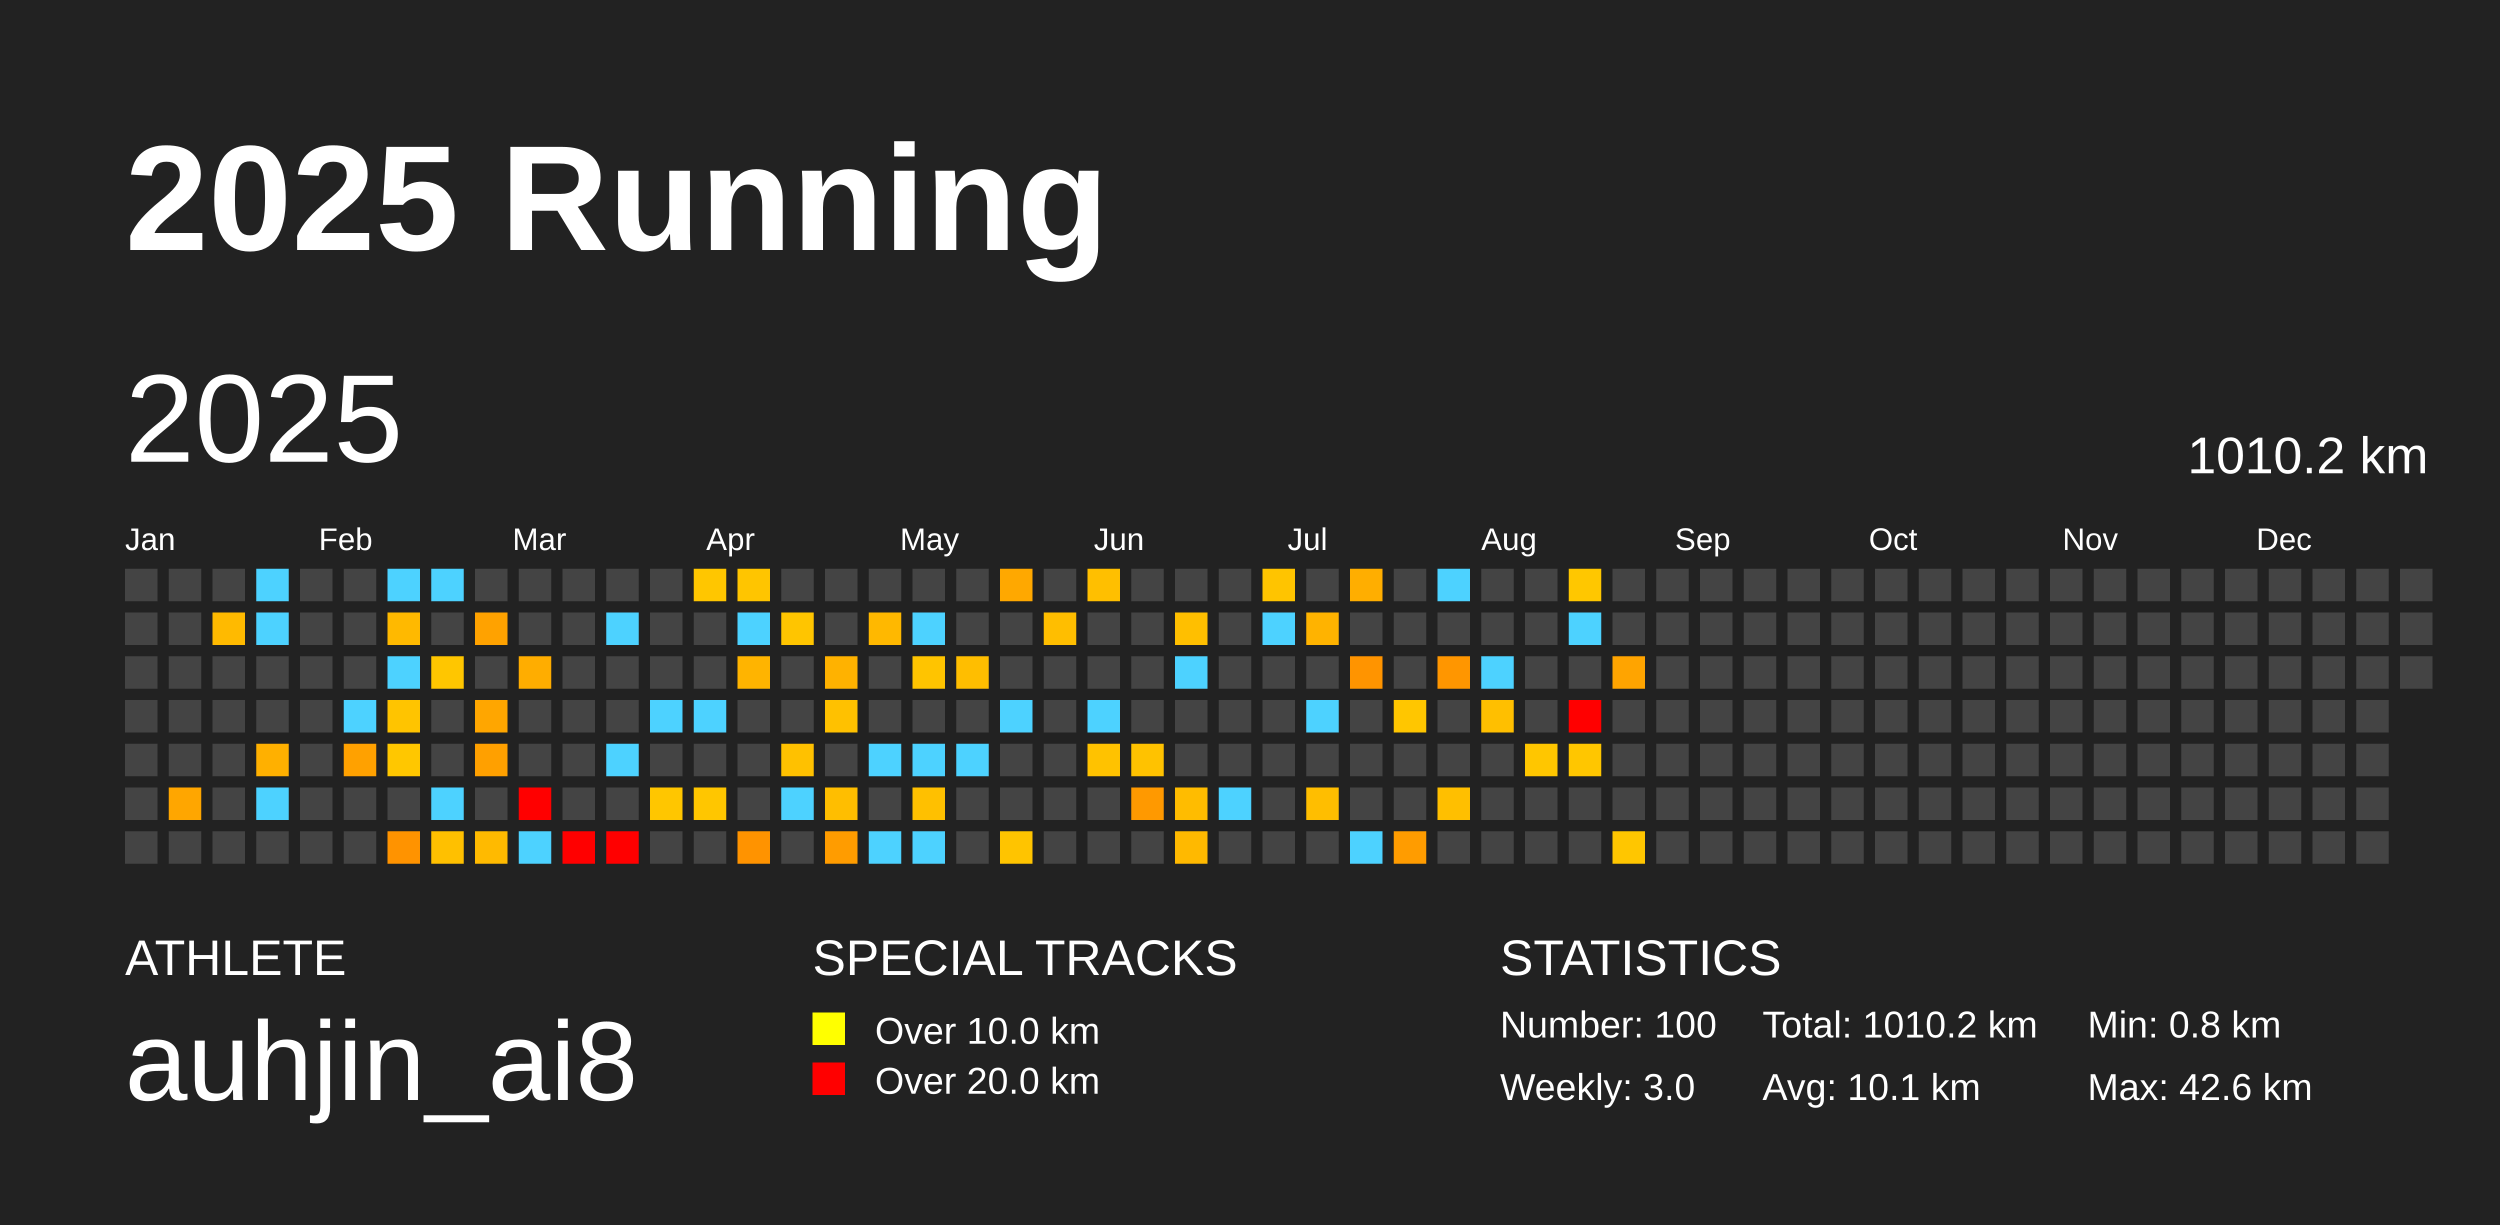
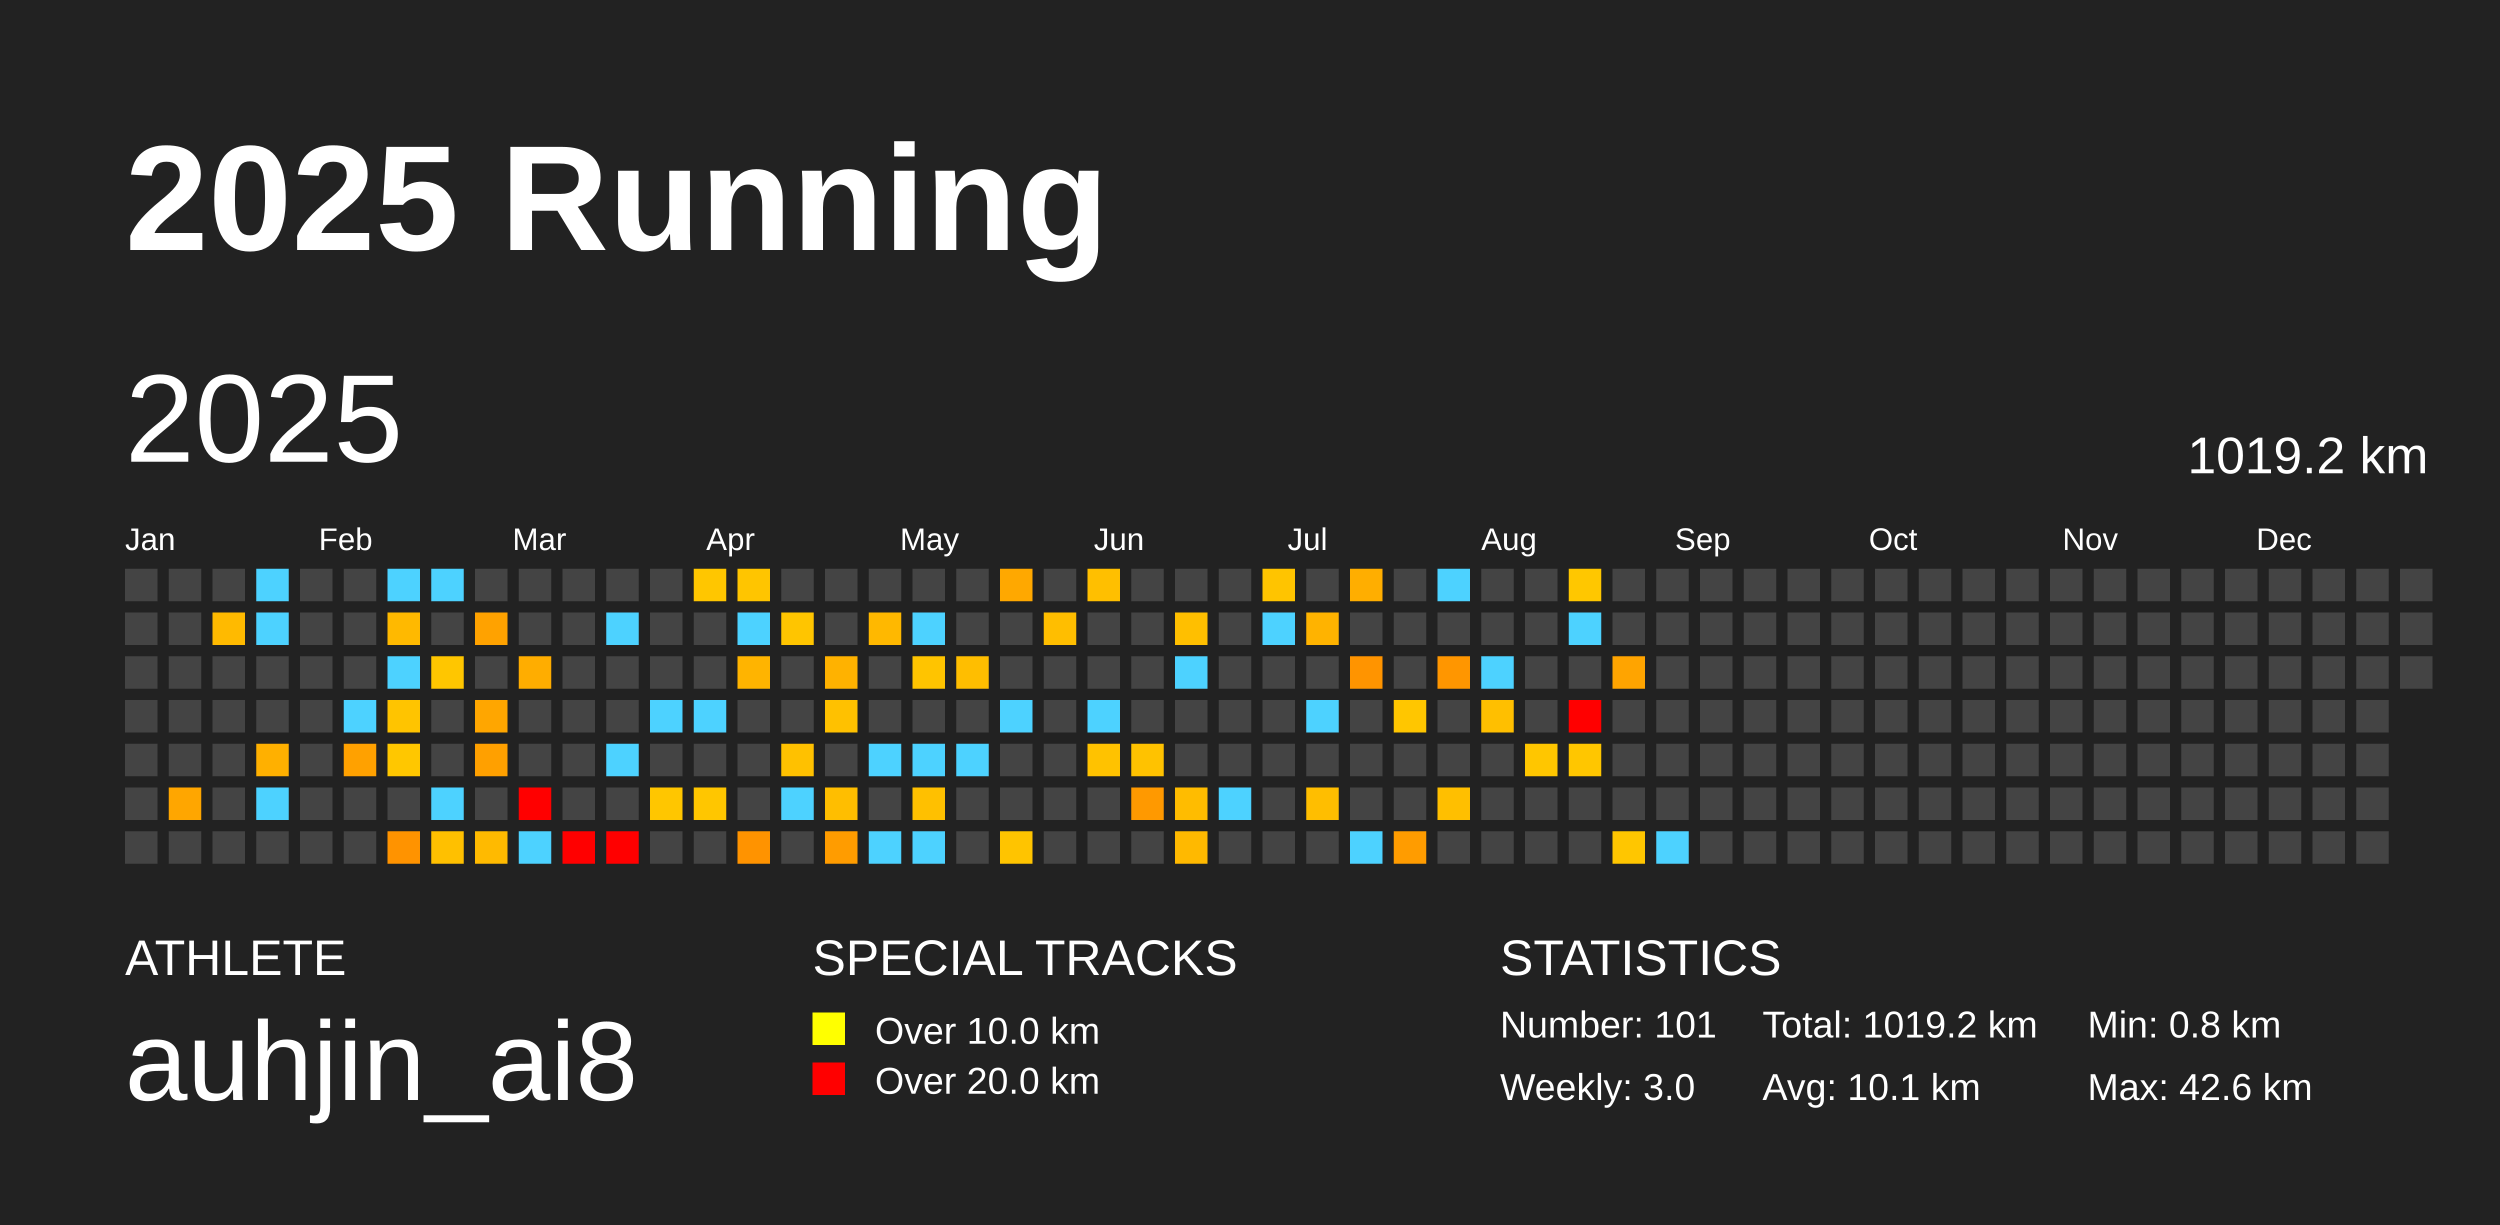
<svg xmlns="http://www.w3.org/2000/svg" baseProfile="full" height="98mm" version="1.1" viewBox="0,0,200,98" width="200mm">
  <defs />
  <rect fill="#222222" height="98" width="200" x="0" y="0" />
  <text fill="#FFFFFF" style="font-size:12px; font-family:Arial; font-weight:bold;" x="10" y="20">2025 Running</text>
  <text fill="#FFFFFF" style="font-size:4px; font-family:Arial" x="10" y="78">ATHLETE</text>
  <text fill="#FFFFFF" style="font-size:9px; font-family:Arial" x="10" y="88">auhjin_ai8</text>
  <text fill="#FFFFFF" style="font-size:4px; font-family:Arial" x="65" y="78">SPECIAL TRACKS</text>
  <rect fill="yellow" height="2.6" width="2.6" x="65" y="81" />
  <text fill="#FFFFFF" style="font-size:3px; font-family:Arial" x="70" y="83.5">Over 10.0 km</text>
  <rect fill="red" height="2.6" width="2.6" x="65" y="85" />
  <text fill="#FFFFFF" style="font-size:3px; font-family:Arial" x="70" y="87.5">Over 20.0 km</text>
  <text fill="#FFFFFF" style="font-size:4px; font-family:Arial" x="120" y="78">STATISTICS</text>
-   <text fill="#FFFFFF" style="font-size:3px; font-family:Arial" x="120" y="83">Number: 100</text>
+   <text fill="#FFFFFF" style="font-size:3px; font-family:Arial" x="120" y="83">Number: 101</text>
  <text fill="#FFFFFF" style="font-size:3px; font-family:Arial" x="120" y="88">Weekly: 3.0</text>
-   <text fill="#FFFFFF" style="font-size:3px; font-family:Arial" x="141" y="83">Total: 1010.2 km</text>
+   <text fill="#FFFFFF" style="font-size:3px; font-family:Arial" x="141" y="83">Total: 1019.2 km</text>
  <text fill="#FFFFFF" style="font-size:3px; font-family:Arial" x="141" y="88">Avg: 10.1 km</text>
  <text fill="#FFFFFF" style="font-size:3px; font-family:Arial" x="167" y="83">Min: 0.8 km</text>
  <text fill="#FFFFFF" style="font-size:3px; font-family:Arial" x="167" y="88">Max: 42.6 km</text>
  <text dominant-baseline="hanging" fill="#FFFFFF" style="font-size:10.0px; font-family:Arial;" x="10" y="30">2025</text>
-   <text dominant-baseline="hanging" fill="#FFFFFF" style="font-size:4.125px; font-family:Arial;" x="175" y="35">1010.2 km</text>
+   <text dominant-baseline="hanging" fill="#FFFFFF" style="font-size:4.125px; font-family:Arial;" x="175" y="35">1019.2 km</text>
  <text fill="#FFFFFF" style="font-size:2.5px; font-family:Arial" x="10.0" y="44">Jan</text>
  <text fill="#FFFFFF" style="font-size:2.5px; font-family:Arial" x="25.5" y="44">Feb</text>
  <text fill="#FFFFFF" style="font-size:2.5px; font-family:Arial" x="41.0" y="44">Mar</text>
  <text fill="#FFFFFF" style="font-size:2.5px; font-family:Arial" x="56.5" y="44">Apr</text>
  <text fill="#FFFFFF" style="font-size:2.5px; font-family:Arial" x="72.0" y="44">May</text>
  <text fill="#FFFFFF" style="font-size:2.5px; font-family:Arial" x="87.5" y="44">Jun</text>
  <text fill="#FFFFFF" style="font-size:2.5px; font-family:Arial" x="103.0" y="44">Jul</text>
  <text fill="#FFFFFF" style="font-size:2.5px; font-family:Arial" x="118.5" y="44">Aug</text>
  <text fill="#FFFFFF" style="font-size:2.5px; font-family:Arial" x="134.0" y="44">Sep</text>
  <text fill="#FFFFFF" style="font-size:2.5px; font-family:Arial" x="149.5" y="44">Oct</text>
  <text fill="#FFFFFF" style="font-size:2.5px; font-family:Arial" x="165.0" y="44">Nov</text>
  <text fill="#FFFFFF" style="font-size:2.5px; font-family:Arial" x="180.5" y="44">Dec</text>
  <rect fill="#444444" height="2.6" width="2.6" x="10.0" y="45.5" />
  <rect fill="#444444" height="2.6" width="2.6" x="10.0" y="49.0" />
  <rect fill="#444444" height="2.6" width="2.6" x="10.0" y="52.5" />
  <rect fill="#444444" height="2.6" width="2.6" x="10.0" y="56.0" />
  <rect fill="#444444" height="2.6" width="2.6" x="10.0" y="59.5" />
  <rect fill="#444444" height="2.6" width="2.6" x="10.0" y="63.0" />
  <rect fill="#444444" height="2.6" width="2.6" x="10.0" y="66.5" />
  <rect fill="#444444" height="2.6" width="2.6" x="13.5" y="45.5" />
  <rect fill="#444444" height="2.6" width="2.6" x="13.5" y="49.0" />
  <rect fill="#444444" height="2.6" width="2.6" x="13.5" y="52.5" />
  <rect fill="#444444" height="2.6" width="2.6" x="13.5" y="56.0" />
  <rect fill="#444444" height="2.6" width="2.6" x="13.5" y="59.5" />
  <rect fill="#ffa600" height="2.6" width="2.6" x="13.5" y="63.0" />
  <rect fill="#444444" height="2.6" width="2.6" x="13.5" y="66.5" />
  <rect fill="#444444" height="2.6" width="2.6" x="17.0" y="45.5" />
  <rect fill="#ffba00" height="2.6" width="2.6" x="17.0" y="49.0" />
  <rect fill="#444444" height="2.6" width="2.6" x="17.0" y="52.5" />
  <rect fill="#444444" height="2.6" width="2.6" x="17.0" y="56.0" />
  <rect fill="#444444" height="2.6" width="2.6" x="17.0" y="59.5" />
  <rect fill="#444444" height="2.6" width="2.6" x="17.0" y="63.0" />
  <rect fill="#444444" height="2.6" width="2.6" x="17.0" y="66.5" />
  <rect fill="#4dd2ff" height="2.6" width="2.6" x="20.5" y="45.5" />
  <rect fill="#4dd2ff" height="2.6" width="2.6" x="20.5" y="49.0" />
  <rect fill="#444444" height="2.6" width="2.6" x="20.5" y="52.5" />
  <rect fill="#444444" height="2.6" width="2.6" x="20.5" y="56.0" />
  <rect fill="#ffb000" height="2.6" width="2.6" x="20.5" y="59.5" />
  <rect fill="#4dd2ff" height="2.6" width="2.6" x="20.5" y="63.0" />
  <rect fill="#444444" height="2.6" width="2.6" x="20.5" y="66.5" />
  <rect fill="#444444" height="2.6" width="2.6" x="24.0" y="45.5" />
  <rect fill="#444444" height="2.6" width="2.6" x="24.0" y="49.0" />
  <rect fill="#444444" height="2.6" width="2.6" x="24.0" y="52.5" />
  <rect fill="#444444" height="2.6" width="2.6" x="24.0" y="56.0" />
  <rect fill="#444444" height="2.6" width="2.6" x="24.0" y="59.5" />
  <rect fill="#444444" height="2.6" width="2.6" x="24.0" y="63.0" />
  <rect fill="#444444" height="2.6" width="2.6" x="24.0" y="66.5" />
  <rect fill="#444444" height="2.6" width="2.6" x="27.5" y="45.5" />
  <rect fill="#444444" height="2.6" width="2.6" x="27.5" y="49.0" />
  <rect fill="#444444" height="2.6" width="2.6" x="27.5" y="52.5" />
  <rect fill="#4dd2ff" height="2.6" width="2.6" x="27.5" y="56.0" />
  <rect fill="#ffa100" height="2.6" width="2.6" x="27.5" y="59.5" />
  <rect fill="#444444" height="2.6" width="2.6" x="27.5" y="63.0" />
  <rect fill="#444444" height="2.6" width="2.6" x="27.5" y="66.5" />
  <rect fill="#4dd2ff" height="2.6" width="2.6" x="31.0" y="45.5" />
  <rect fill="#ffb900" height="2.6" width="2.6" x="31.0" y="49.0" />
  <rect fill="#4dd2ff" height="2.6" width="2.6" x="31.0" y="52.5" />
  <rect fill="#ffc400" height="2.6" width="2.6" x="31.0" y="56.0" />
  <rect fill="#ffc700" height="2.6" width="2.6" x="31.0" y="59.5" />
  <rect fill="#444444" height="2.6" width="2.6" x="31.0" y="63.0" />
  <rect fill="#ff9300" height="2.6" width="2.6" x="31.0" y="66.5" />
  <rect fill="#4dd2ff" height="2.6" width="2.6" x="34.5" y="45.5" />
  <rect fill="#444444" height="2.6" width="2.6" x="34.5" y="49.0" />
  <rect fill="#ffc600" height="2.6" width="2.6" x="34.5" y="52.5" />
  <rect fill="#444444" height="2.6" width="2.6" x="34.5" y="56.0" />
  <rect fill="#444444" height="2.6" width="2.6" x="34.5" y="59.5" />
  <rect fill="#4dd2ff" height="2.6" width="2.6" x="34.5" y="63.0" />
  <rect fill="#ffc000" height="2.6" width="2.6" x="34.5" y="66.5" />
  <rect fill="#444444" height="2.6" width="2.6" x="38.0" y="45.5" />
  <rect fill="#ffa200" height="2.6" width="2.6" x="38.0" y="49.0" />
  <rect fill="#444444" height="2.6" width="2.6" x="38.0" y="52.5" />
  <rect fill="#ffa600" height="2.6" width="2.6" x="38.0" y="56.0" />
  <rect fill="#ffa000" height="2.6" width="2.6" x="38.0" y="59.5" />
  <rect fill="#444444" height="2.6" width="2.6" x="38.0" y="63.0" />
  <rect fill="#ffba00" height="2.6" width="2.6" x="38.0" y="66.5" />
  <rect fill="#444444" height="2.6" width="2.6" x="41.5" y="45.5" />
  <rect fill="#444444" height="2.6" width="2.6" x="41.5" y="49.0" />
  <rect fill="#ffad00" height="2.6" width="2.6" x="41.5" y="52.5" />
  <rect fill="#444444" height="2.6" width="2.6" x="41.5" y="56.0" />
  <rect fill="#444444" height="2.6" width="2.6" x="41.5" y="59.5" />
  <rect fill="red" height="2.6" width="2.6" x="41.5" y="63.0" />
  <rect fill="#4dd2ff" height="2.6" width="2.6" x="41.5" y="66.5" />
  <rect fill="#444444" height="2.6" width="2.6" x="45.0" y="45.5" />
  <rect fill="#444444" height="2.6" width="2.6" x="45.0" y="49.0" />
  <rect fill="#444444" height="2.6" width="2.6" x="45.0" y="52.5" />
  <rect fill="#444444" height="2.6" width="2.6" x="45.0" y="56.0" />
  <rect fill="#444444" height="2.6" width="2.6" x="45.0" y="59.5" />
  <rect fill="#444444" height="2.6" width="2.6" x="45.0" y="63.0" />
  <rect fill="red" height="2.6" width="2.6" x="45.0" y="66.5" />
  <rect fill="#444444" height="2.6" width="2.6" x="48.5" y="45.5" />
  <rect fill="#4dd2ff" height="2.6" width="2.6" x="48.5" y="49.0" />
  <rect fill="#444444" height="2.6" width="2.6" x="48.5" y="52.5" />
  <rect fill="#444444" height="2.6" width="2.6" x="48.5" y="56.0" />
  <rect fill="#4dd2ff" height="2.6" width="2.6" x="48.5" y="59.5" />
  <rect fill="#444444" height="2.6" width="2.6" x="48.5" y="63.0" />
  <rect fill="red" height="2.6" width="2.6" x="48.5" y="66.5" />
  <rect fill="#444444" height="2.6" width="2.6" x="52.0" y="45.5" />
  <rect fill="#444444" height="2.6" width="2.6" x="52.0" y="49.0" />
  <rect fill="#444444" height="2.6" width="2.6" x="52.0" y="52.5" />
  <rect fill="#4dd2ff" height="2.6" width="2.6" x="52.0" y="56.0" />
  <rect fill="#444444" height="2.6" width="2.6" x="52.0" y="59.5" />
  <rect fill="#ffc600" height="2.6" width="2.6" x="52.0" y="63.0" />
  <rect fill="#444444" height="2.6" width="2.6" x="52.0" y="66.5" />
  <rect fill="#ffc600" height="2.6" width="2.6" x="55.5" y="45.5" />
  <rect fill="#444444" height="2.6" width="2.6" x="55.5" y="49.0" />
  <rect fill="#444444" height="2.6" width="2.6" x="55.5" y="52.5" />
  <rect fill="#4dd2ff" height="2.6" width="2.6" x="55.5" y="56.0" />
  <rect fill="#444444" height="2.6" width="2.6" x="55.5" y="59.5" />
  <rect fill="#ffc600" height="2.6" width="2.6" x="55.5" y="63.0" />
  <rect fill="#444444" height="2.6" width="2.6" x="55.5" y="66.5" />
  <rect fill="#ffc500" height="2.6" width="2.6" x="59.0" y="45.5" />
  <rect fill="#4dd2ff" height="2.6" width="2.6" x="59.0" y="49.0" />
  <rect fill="#ffb400" height="2.6" width="2.6" x="59.0" y="52.5" />
  <rect fill="#444444" height="2.6" width="2.6" x="59.0" y="56.0" />
  <rect fill="#444444" height="2.6" width="2.6" x="59.0" y="59.5" />
  <rect fill="#444444" height="2.6" width="2.6" x="59.0" y="63.0" />
  <rect fill="#ff9300" height="2.6" width="2.6" x="59.0" y="66.5" />
  <rect fill="#444444" height="2.6" width="2.6" x="62.5" y="45.5" />
  <rect fill="#ffc500" height="2.6" width="2.6" x="62.5" y="49.0" />
  <rect fill="#444444" height="2.6" width="2.6" x="62.5" y="52.5" />
  <rect fill="#444444" height="2.6" width="2.6" x="62.5" y="56.0" />
  <rect fill="#ffc100" height="2.6" width="2.6" x="62.5" y="59.5" />
  <rect fill="#4dd2ff" height="2.6" width="2.6" x="62.5" y="63.0" />
  <rect fill="#444444" height="2.6" width="2.6" x="62.5" y="66.5" />
  <rect fill="#444444" height="2.6" width="2.6" x="66.0" y="45.5" />
  <rect fill="#444444" height="2.6" width="2.6" x="66.0" y="49.0" />
  <rect fill="#ffb200" height="2.6" width="2.6" x="66.0" y="52.5" />
  <rect fill="#ffc100" height="2.6" width="2.6" x="66.0" y="56.0" />
  <rect fill="#444444" height="2.6" width="2.6" x="66.0" y="59.5" />
  <rect fill="#ffbe00" height="2.6" width="2.6" x="66.0" y="63.0" />
  <rect fill="#ff9c00" height="2.6" width="2.6" x="66.0" y="66.5" />
  <rect fill="#444444" height="2.6" width="2.6" x="69.5" y="45.5" />
  <rect fill="#ffb800" height="2.6" width="2.6" x="69.5" y="49.0" />
  <rect fill="#444444" height="2.6" width="2.6" x="69.5" y="52.5" />
  <rect fill="#444444" height="2.6" width="2.6" x="69.5" y="56.0" />
  <rect fill="#4dd2ff" height="2.6" width="2.6" x="69.5" y="59.5" />
  <rect fill="#444444" height="2.6" width="2.6" x="69.5" y="63.0" />
  <rect fill="#4dd2ff" height="2.6" width="2.6" x="69.5" y="66.5" />
  <rect fill="#444444" height="2.6" width="2.6" x="73.0" y="45.5" />
  <rect fill="#4dd2ff" height="2.6" width="2.6" x="73.0" y="49.0" />
  <rect fill="#ffc400" height="2.6" width="2.6" x="73.0" y="52.5" />
  <rect fill="#444444" height="2.6" width="2.6" x="73.0" y="56.0" />
  <rect fill="#4dd2ff" height="2.6" width="2.6" x="73.0" y="59.5" />
  <rect fill="#ffc000" height="2.6" width="2.6" x="73.0" y="63.0" />
  <rect fill="#4dd2ff" height="2.6" width="2.6" x="73.0" y="66.5" />
  <rect fill="#444444" height="2.6" width="2.6" x="76.5" y="45.5" />
  <rect fill="#444444" height="2.6" width="2.6" x="76.5" y="49.0" />
  <rect fill="#ffbe00" height="2.6" width="2.6" x="76.5" y="52.5" />
  <rect fill="#444444" height="2.6" width="2.6" x="76.5" y="56.0" />
  <rect fill="#4dd2ff" height="2.6" width="2.6" x="76.5" y="59.5" />
  <rect fill="#444444" height="2.6" width="2.6" x="76.5" y="63.0" />
  <rect fill="#444444" height="2.6" width="2.6" x="76.5" y="66.5" />
  <rect fill="#ffa800" height="2.6" width="2.6" x="80.0" y="45.5" />
  <rect fill="#444444" height="2.6" width="2.6" x="80.0" y="49.0" />
  <rect fill="#444444" height="2.6" width="2.6" x="80.0" y="52.5" />
  <rect fill="#4dd2ff" height="2.6" width="2.6" x="80.0" y="56.0" />
  <rect fill="#444444" height="2.6" width="2.6" x="80.0" y="59.5" />
  <rect fill="#444444" height="2.6" width="2.6" x="80.0" y="63.0" />
  <rect fill="#ffc400" height="2.6" width="2.6" x="80.0" y="66.5" />
  <rect fill="#444444" height="2.6" width="2.6" x="83.5" y="45.5" />
  <rect fill="#ffbe00" height="2.6" width="2.6" x="83.5" y="49.0" />
  <rect fill="#444444" height="2.6" width="2.6" x="83.5" y="52.5" />
  <rect fill="#444444" height="2.6" width="2.6" x="83.5" y="56.0" />
  <rect fill="#444444" height="2.6" width="2.6" x="83.5" y="59.5" />
  <rect fill="#444444" height="2.6" width="2.6" x="83.5" y="63.0" />
  <rect fill="#444444" height="2.6" width="2.6" x="83.5" y="66.5" />
  <rect fill="#ffbf00" height="2.6" width="2.6" x="87.0" y="45.5" />
  <rect fill="#444444" height="2.6" width="2.6" x="87.0" y="49.0" />
  <rect fill="#444444" height="2.6" width="2.6" x="87.0" y="52.5" />
  <rect fill="#4dd2ff" height="2.6" width="2.6" x="87.0" y="56.0" />
  <rect fill="#ffc200" height="2.6" width="2.6" x="87.0" y="59.5" />
  <rect fill="#444444" height="2.6" width="2.6" x="87.0" y="63.0" />
  <rect fill="#444444" height="2.6" width="2.6" x="87.0" y="66.5" />
  <rect fill="#444444" height="2.6" width="2.6" x="90.5" y="45.5" />
  <rect fill="#444444" height="2.6" width="2.6" x="90.5" y="49.0" />
  <rect fill="#444444" height="2.6" width="2.6" x="90.5" y="52.5" />
  <rect fill="#444444" height="2.6" width="2.6" x="90.5" y="56.0" />
  <rect fill="#ffc200" height="2.6" width="2.6" x="90.5" y="59.5" />
  <rect fill="#ff9900" height="2.6" width="2.6" x="90.5" y="63.0" />
  <rect fill="#444444" height="2.6" width="2.6" x="90.5" y="66.5" />
  <rect fill="#444444" height="2.6" width="2.6" x="94.0" y="45.5" />
  <rect fill="#ffbf00" height="2.6" width="2.6" x="94.0" y="49.0" />
  <rect fill="#4dd2ff" height="2.6" width="2.6" x="94.0" y="52.5" />
  <rect fill="#444444" height="2.6" width="2.6" x="94.0" y="56.0" />
  <rect fill="#444444" height="2.6" width="2.6" x="94.0" y="59.5" />
  <rect fill="#ffbc00" height="2.6" width="2.6" x="94.0" y="63.0" />
  <rect fill="#ffb900" height="2.6" width="2.6" x="94.0" y="66.5" />
  <rect fill="#444444" height="2.6" width="2.6" x="97.5" y="45.5" />
  <rect fill="#444444" height="2.6" width="2.6" x="97.5" y="49.0" />
  <rect fill="#444444" height="2.6" width="2.6" x="97.5" y="52.5" />
  <rect fill="#444444" height="2.6" width="2.6" x="97.5" y="56.0" />
  <rect fill="#444444" height="2.6" width="2.6" x="97.5" y="59.5" />
  <rect fill="#4dd2ff" height="2.6" width="2.6" x="97.5" y="63.0" />
  <rect fill="#444444" height="2.6" width="2.6" x="97.5" y="66.5" />
  <rect fill="#ffc400" height="2.6" width="2.6" x="101.0" y="45.5" />
  <rect fill="#4dd2ff" height="2.6" width="2.6" x="101.0" y="49.0" />
  <rect fill="#444444" height="2.6" width="2.6" x="101.0" y="52.5" />
  <rect fill="#444444" height="2.6" width="2.6" x="101.0" y="56.0" />
  <rect fill="#444444" height="2.6" width="2.6" x="101.0" y="59.5" />
  <rect fill="#444444" height="2.6" width="2.6" x="101.0" y="63.0" />
  <rect fill="#444444" height="2.6" width="2.6" x="101.0" y="66.5" />
  <rect fill="#444444" height="2.6" width="2.6" x="104.5" y="45.5" />
  <rect fill="#ffb300" height="2.6" width="2.6" x="104.5" y="49.0" />
  <rect fill="#444444" height="2.6" width="2.6" x="104.5" y="52.5" />
  <rect fill="#4dd2ff" height="2.6" width="2.6" x="104.5" y="56.0" />
  <rect fill="#444444" height="2.6" width="2.6" x="104.5" y="59.5" />
  <rect fill="#ffbe00" height="2.6" width="2.6" x="104.5" y="63.0" />
  <rect fill="#444444" height="2.6" width="2.6" x="104.5" y="66.5" />
  <rect fill="#ffae00" height="2.6" width="2.6" x="108.0" y="45.5" />
  <rect fill="#444444" height="2.6" width="2.6" x="108.0" y="49.0" />
  <rect fill="#ff9400" height="2.6" width="2.6" x="108.0" y="52.5" />
  <rect fill="#444444" height="2.6" width="2.6" x="108.0" y="56.0" />
  <rect fill="#444444" height="2.6" width="2.6" x="108.0" y="59.5" />
  <rect fill="#444444" height="2.6" width="2.6" x="108.0" y="63.0" />
  <rect fill="#4dd2ff" height="2.6" width="2.6" x="108.0" y="66.5" />
  <rect fill="#444444" height="2.6" width="2.6" x="111.5" y="45.5" />
  <rect fill="#444444" height="2.6" width="2.6" x="111.5" y="49.0" />
  <rect fill="#444444" height="2.6" width="2.6" x="111.5" y="52.5" />
  <rect fill="#ffc600" height="2.6" width="2.6" x="111.5" y="56.0" />
  <rect fill="#444444" height="2.6" width="2.6" x="111.5" y="59.5" />
  <rect fill="#444444" height="2.6" width="2.6" x="111.5" y="63.0" />
  <rect fill="#ff9c00" height="2.6" width="2.6" x="111.5" y="66.5" />
  <rect fill="#4dd2ff" height="2.6" width="2.6" x="115.0" y="45.5" />
  <rect fill="#444444" height="2.6" width="2.6" x="115.0" y="49.0" />
  <rect fill="#ff9600" height="2.6" width="2.6" x="115.0" y="52.5" />
  <rect fill="#444444" height="2.6" width="2.6" x="115.0" y="56.0" />
  <rect fill="#444444" height="2.6" width="2.6" x="115.0" y="59.5" />
  <rect fill="#ffbf00" height="2.6" width="2.6" x="115.0" y="63.0" />
  <rect fill="#444444" height="2.6" width="2.6" x="115.0" y="66.5" />
  <rect fill="#444444" height="2.6" width="2.6" x="118.5" y="45.5" />
  <rect fill="#444444" height="2.6" width="2.6" x="118.5" y="49.0" />
  <rect fill="#4dd2ff" height="2.6" width="2.6" x="118.5" y="52.5" />
  <rect fill="#ffbf00" height="2.6" width="2.6" x="118.5" y="56.0" />
  <rect fill="#444444" height="2.6" width="2.6" x="118.5" y="59.5" />
  <rect fill="#444444" height="2.6" width="2.6" x="118.5" y="63.0" />
  <rect fill="#444444" height="2.6" width="2.6" x="118.5" y="66.5" />
  <rect fill="#444444" height="2.6" width="2.6" x="122.0" y="45.5" />
  <rect fill="#444444" height="2.6" width="2.6" x="122.0" y="49.0" />
  <rect fill="#444444" height="2.6" width="2.6" x="122.0" y="52.5" />
  <rect fill="#444444" height="2.6" width="2.6" x="122.0" y="56.0" />
  <rect fill="#ffc600" height="2.6" width="2.6" x="122.0" y="59.5" />
  <rect fill="#444444" height="2.6" width="2.6" x="122.0" y="63.0" />
  <rect fill="#444444" height="2.6" width="2.6" x="122.0" y="66.5" />
  <rect fill="#ffc700" height="2.6" width="2.6" x="125.5" y="45.5" />
  <rect fill="#4dd2ff" height="2.6" width="2.6" x="125.5" y="49.0" />
  <rect fill="#444444" height="2.6" width="2.6" x="125.5" y="52.5" />
  <rect fill="red" height="2.6" width="2.6" x="125.5" y="56.0" />
  <rect fill="#ffc600" height="2.6" width="2.6" x="125.5" y="59.5" />
  <rect fill="#444444" height="2.6" width="2.6" x="125.5" y="63.0" />
  <rect fill="#444444" height="2.6" width="2.6" x="125.5" y="66.5" />
  <rect fill="#444444" height="2.6" width="2.6" x="129.0" y="45.5" />
  <rect fill="#444444" height="2.6" width="2.6" x="129.0" y="49.0" />
  <rect fill="#ffa400" height="2.6" width="2.6" x="129.0" y="52.5" />
  <rect fill="#444444" height="2.6" width="2.6" x="129.0" y="56.0" />
  <rect fill="#444444" height="2.6" width="2.6" x="129.0" y="59.5" />
  <rect fill="#444444" height="2.6" width="2.6" x="129.0" y="63.0" />
  <rect fill="#ffc600" height="2.6" width="2.6" x="129.0" y="66.5" />
  <rect fill="#444444" height="2.6" width="2.6" x="132.5" y="45.5" />
  <rect fill="#444444" height="2.6" width="2.6" x="132.5" y="49.0" />
  <rect fill="#444444" height="2.6" width="2.6" x="132.5" y="52.5" />
  <rect fill="#444444" height="2.6" width="2.6" x="132.5" y="56.0" />
  <rect fill="#444444" height="2.6" width="2.6" x="132.5" y="59.5" />
  <rect fill="#444444" height="2.6" width="2.6" x="132.5" y="63.0" />
-   <rect fill="#444444" height="2.6" width="2.6" x="132.5" y="66.5" />
+   <rect fill="#4dd2ff" height="2.6" width="2.6" x="132.5" y="66.5" />
  <rect fill="#444444" height="2.6" width="2.6" x="136.0" y="45.5" />
  <rect fill="#444444" height="2.6" width="2.6" x="136.0" y="49.0" />
  <rect fill="#444444" height="2.6" width="2.6" x="136.0" y="52.5" />
  <rect fill="#444444" height="2.6" width="2.6" x="136.0" y="56.0" />
  <rect fill="#444444" height="2.6" width="2.6" x="136.0" y="59.5" />
  <rect fill="#444444" height="2.6" width="2.6" x="136.0" y="63.0" />
  <rect fill="#444444" height="2.6" width="2.6" x="136.0" y="66.5" />
  <rect fill="#444444" height="2.6" width="2.6" x="139.5" y="45.5" />
  <rect fill="#444444" height="2.6" width="2.6" x="139.5" y="49.0" />
  <rect fill="#444444" height="2.6" width="2.6" x="139.5" y="52.5" />
  <rect fill="#444444" height="2.6" width="2.6" x="139.5" y="56.0" />
  <rect fill="#444444" height="2.6" width="2.6" x="139.5" y="59.5" />
  <rect fill="#444444" height="2.6" width="2.6" x="139.5" y="63.0" />
  <rect fill="#444444" height="2.6" width="2.6" x="139.5" y="66.5" />
  <rect fill="#444444" height="2.6" width="2.6" x="143.0" y="45.5" />
  <rect fill="#444444" height="2.6" width="2.6" x="143.0" y="49.0" />
  <rect fill="#444444" height="2.6" width="2.6" x="143.0" y="52.5" />
  <rect fill="#444444" height="2.6" width="2.6" x="143.0" y="56.0" />
  <rect fill="#444444" height="2.6" width="2.6" x="143.0" y="59.5" />
  <rect fill="#444444" height="2.6" width="2.6" x="143.0" y="63.0" />
  <rect fill="#444444" height="2.6" width="2.6" x="143.0" y="66.5" />
  <rect fill="#444444" height="2.6" width="2.6" x="146.5" y="45.5" />
  <rect fill="#444444" height="2.6" width="2.6" x="146.5" y="49.0" />
  <rect fill="#444444" height="2.6" width="2.6" x="146.5" y="52.5" />
  <rect fill="#444444" height="2.6" width="2.6" x="146.5" y="56.0" />
  <rect fill="#444444" height="2.6" width="2.6" x="146.5" y="59.5" />
  <rect fill="#444444" height="2.6" width="2.6" x="146.5" y="63.0" />
  <rect fill="#444444" height="2.6" width="2.6" x="146.5" y="66.5" />
  <rect fill="#444444" height="2.6" width="2.6" x="150.0" y="45.5" />
  <rect fill="#444444" height="2.6" width="2.6" x="150.0" y="49.0" />
  <rect fill="#444444" height="2.6" width="2.6" x="150.0" y="52.5" />
  <rect fill="#444444" height="2.6" width="2.6" x="150.0" y="56.0" />
  <rect fill="#444444" height="2.6" width="2.6" x="150.0" y="59.5" />
  <rect fill="#444444" height="2.6" width="2.6" x="150.0" y="63.0" />
  <rect fill="#444444" height="2.6" width="2.6" x="150.0" y="66.5" />
  <rect fill="#444444" height="2.6" width="2.6" x="153.5" y="45.5" />
  <rect fill="#444444" height="2.6" width="2.6" x="153.5" y="49.0" />
  <rect fill="#444444" height="2.6" width="2.6" x="153.5" y="52.5" />
  <rect fill="#444444" height="2.6" width="2.6" x="153.5" y="56.0" />
  <rect fill="#444444" height="2.6" width="2.6" x="153.5" y="59.5" />
  <rect fill="#444444" height="2.6" width="2.6" x="153.5" y="63.0" />
  <rect fill="#444444" height="2.6" width="2.6" x="153.5" y="66.5" />
  <rect fill="#444444" height="2.6" width="2.6" x="157.0" y="45.5" />
  <rect fill="#444444" height="2.6" width="2.6" x="157.0" y="49.0" />
  <rect fill="#444444" height="2.6" width="2.6" x="157.0" y="52.5" />
  <rect fill="#444444" height="2.6" width="2.6" x="157.0" y="56.0" />
  <rect fill="#444444" height="2.6" width="2.6" x="157.0" y="59.5" />
  <rect fill="#444444" height="2.6" width="2.6" x="157.0" y="63.0" />
  <rect fill="#444444" height="2.6" width="2.6" x="157.0" y="66.5" />
  <rect fill="#444444" height="2.6" width="2.6" x="160.5" y="45.5" />
  <rect fill="#444444" height="2.6" width="2.6" x="160.5" y="49.0" />
  <rect fill="#444444" height="2.6" width="2.6" x="160.5" y="52.5" />
  <rect fill="#444444" height="2.6" width="2.6" x="160.5" y="56.0" />
  <rect fill="#444444" height="2.6" width="2.6" x="160.5" y="59.5" />
  <rect fill="#444444" height="2.6" width="2.6" x="160.5" y="63.0" />
  <rect fill="#444444" height="2.6" width="2.6" x="160.5" y="66.5" />
  <rect fill="#444444" height="2.6" width="2.6" x="164.0" y="45.5" />
  <rect fill="#444444" height="2.6" width="2.6" x="164.0" y="49.0" />
  <rect fill="#444444" height="2.6" width="2.6" x="164.0" y="52.5" />
  <rect fill="#444444" height="2.6" width="2.6" x="164.0" y="56.0" />
  <rect fill="#444444" height="2.6" width="2.6" x="164.0" y="59.5" />
  <rect fill="#444444" height="2.6" width="2.6" x="164.0" y="63.0" />
  <rect fill="#444444" height="2.6" width="2.6" x="164.0" y="66.5" />
  <rect fill="#444444" height="2.6" width="2.6" x="167.5" y="45.5" />
  <rect fill="#444444" height="2.6" width="2.6" x="167.5" y="49.0" />
  <rect fill="#444444" height="2.6" width="2.6" x="167.5" y="52.5" />
  <rect fill="#444444" height="2.6" width="2.6" x="167.5" y="56.0" />
  <rect fill="#444444" height="2.6" width="2.6" x="167.5" y="59.5" />
  <rect fill="#444444" height="2.6" width="2.6" x="167.5" y="63.0" />
  <rect fill="#444444" height="2.6" width="2.6" x="167.5" y="66.5" />
  <rect fill="#444444" height="2.6" width="2.6" x="171.0" y="45.5" />
  <rect fill="#444444" height="2.6" width="2.6" x="171.0" y="49.0" />
  <rect fill="#444444" height="2.6" width="2.6" x="171.0" y="52.5" />
  <rect fill="#444444" height="2.6" width="2.6" x="171.0" y="56.0" />
  <rect fill="#444444" height="2.6" width="2.6" x="171.0" y="59.5" />
  <rect fill="#444444" height="2.6" width="2.6" x="171.0" y="63.0" />
  <rect fill="#444444" height="2.6" width="2.6" x="171.0" y="66.5" />
  <rect fill="#444444" height="2.6" width="2.6" x="174.5" y="45.5" />
  <rect fill="#444444" height="2.6" width="2.6" x="174.5" y="49.0" />
  <rect fill="#444444" height="2.6" width="2.6" x="174.5" y="52.5" />
  <rect fill="#444444" height="2.6" width="2.6" x="174.5" y="56.0" />
  <rect fill="#444444" height="2.6" width="2.6" x="174.5" y="59.5" />
  <rect fill="#444444" height="2.6" width="2.6" x="174.5" y="63.0" />
  <rect fill="#444444" height="2.6" width="2.6" x="174.5" y="66.5" />
  <rect fill="#444444" height="2.6" width="2.6" x="178.0" y="45.5" />
  <rect fill="#444444" height="2.6" width="2.6" x="178.0" y="49.0" />
  <rect fill="#444444" height="2.6" width="2.6" x="178.0" y="52.5" />
  <rect fill="#444444" height="2.6" width="2.6" x="178.0" y="56.0" />
  <rect fill="#444444" height="2.6" width="2.6" x="178.0" y="59.5" />
  <rect fill="#444444" height="2.6" width="2.6" x="178.0" y="63.0" />
  <rect fill="#444444" height="2.6" width="2.6" x="178.0" y="66.5" />
  <rect fill="#444444" height="2.6" width="2.6" x="181.5" y="45.5" />
  <rect fill="#444444" height="2.6" width="2.6" x="181.5" y="49.0" />
  <rect fill="#444444" height="2.6" width="2.6" x="181.5" y="52.5" />
  <rect fill="#444444" height="2.6" width="2.6" x="181.5" y="56.0" />
  <rect fill="#444444" height="2.6" width="2.6" x="181.5" y="59.5" />
  <rect fill="#444444" height="2.6" width="2.6" x="181.5" y="63.0" />
  <rect fill="#444444" height="2.6" width="2.6" x="181.5" y="66.5" />
  <rect fill="#444444" height="2.6" width="2.6" x="185.0" y="45.5" />
  <rect fill="#444444" height="2.6" width="2.6" x="185.0" y="49.0" />
  <rect fill="#444444" height="2.6" width="2.6" x="185.0" y="52.5" />
  <rect fill="#444444" height="2.6" width="2.6" x="185.0" y="56.0" />
  <rect fill="#444444" height="2.6" width="2.6" x="185.0" y="59.5" />
  <rect fill="#444444" height="2.6" width="2.6" x="185.0" y="63.0" />
  <rect fill="#444444" height="2.6" width="2.6" x="185.0" y="66.5" />
  <rect fill="#444444" height="2.6" width="2.6" x="188.5" y="45.5" />
  <rect fill="#444444" height="2.6" width="2.6" x="188.5" y="49.0" />
  <rect fill="#444444" height="2.6" width="2.6" x="188.5" y="52.5" />
  <rect fill="#444444" height="2.6" width="2.6" x="188.5" y="56.0" />
  <rect fill="#444444" height="2.6" width="2.6" x="188.5" y="59.5" />
  <rect fill="#444444" height="2.6" width="2.6" x="188.5" y="63.0" />
  <rect fill="#444444" height="2.6" width="2.6" x="188.5" y="66.5" />
  <rect fill="#444444" height="2.6" width="2.6" x="192.0" y="45.5" />
  <rect fill="#444444" height="2.6" width="2.6" x="192.0" y="49.0" />
  <rect fill="#444444" height="2.6" width="2.6" x="192.0" y="52.5" />
</svg>
